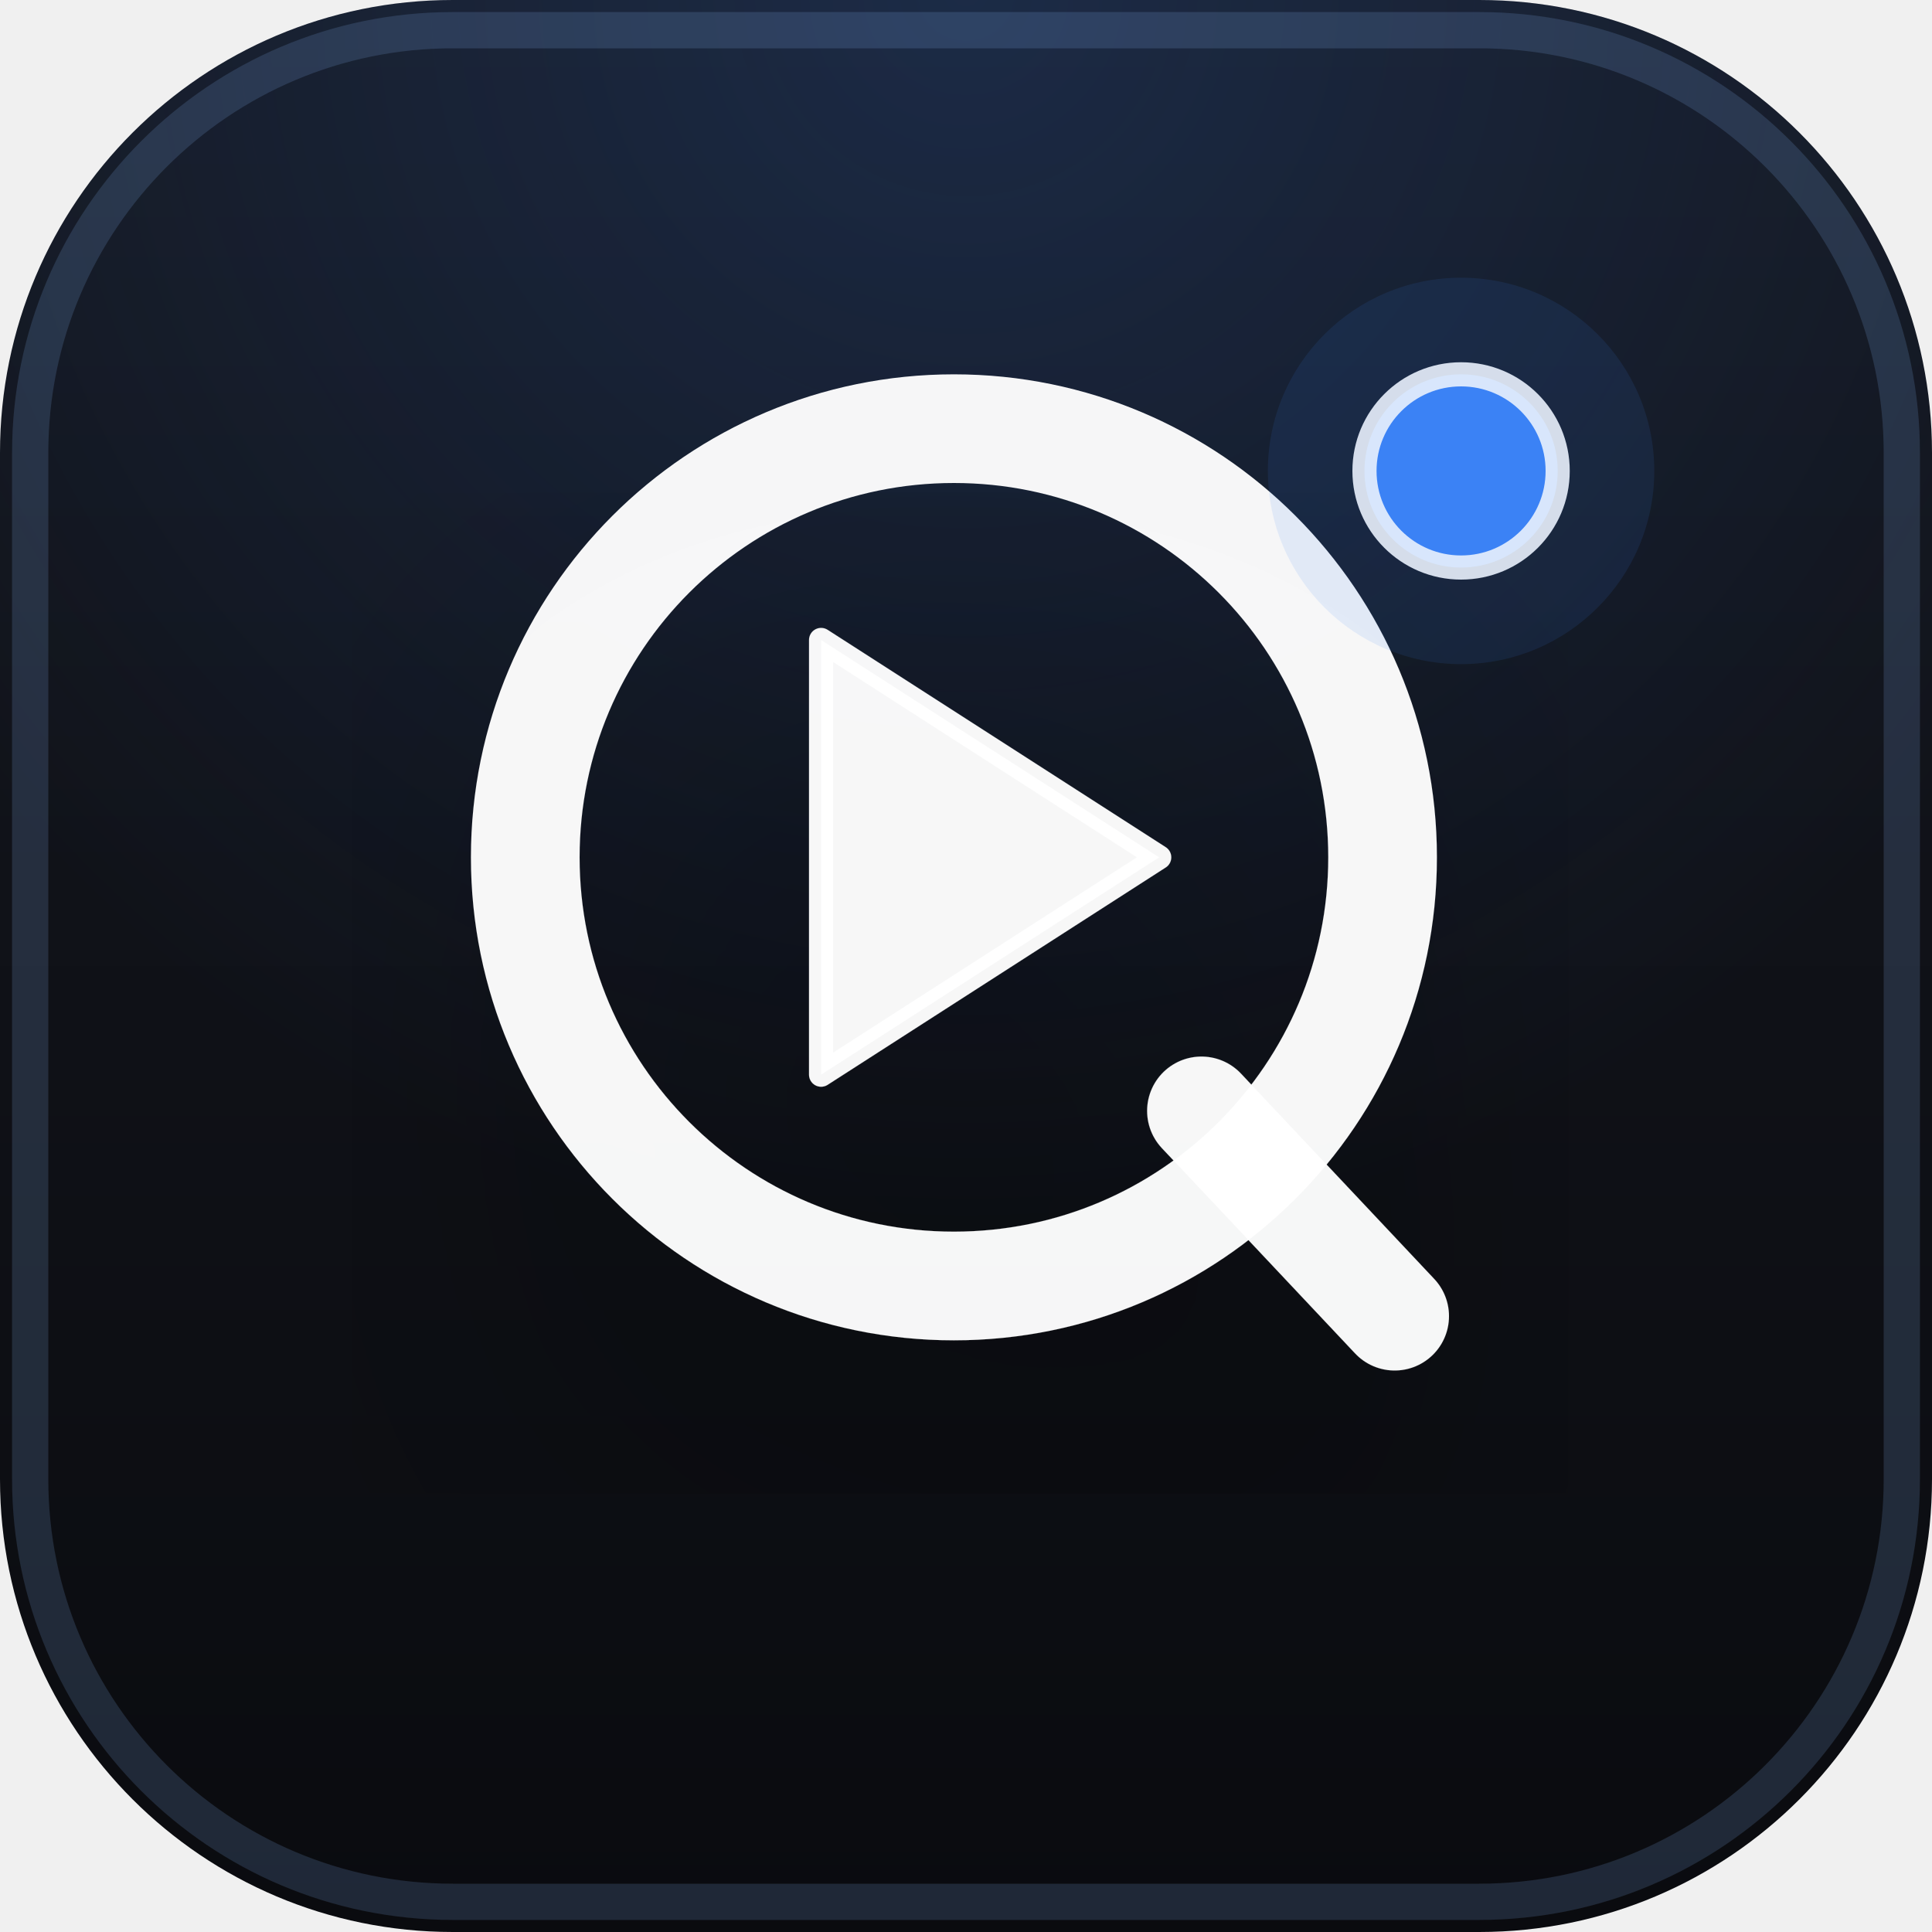
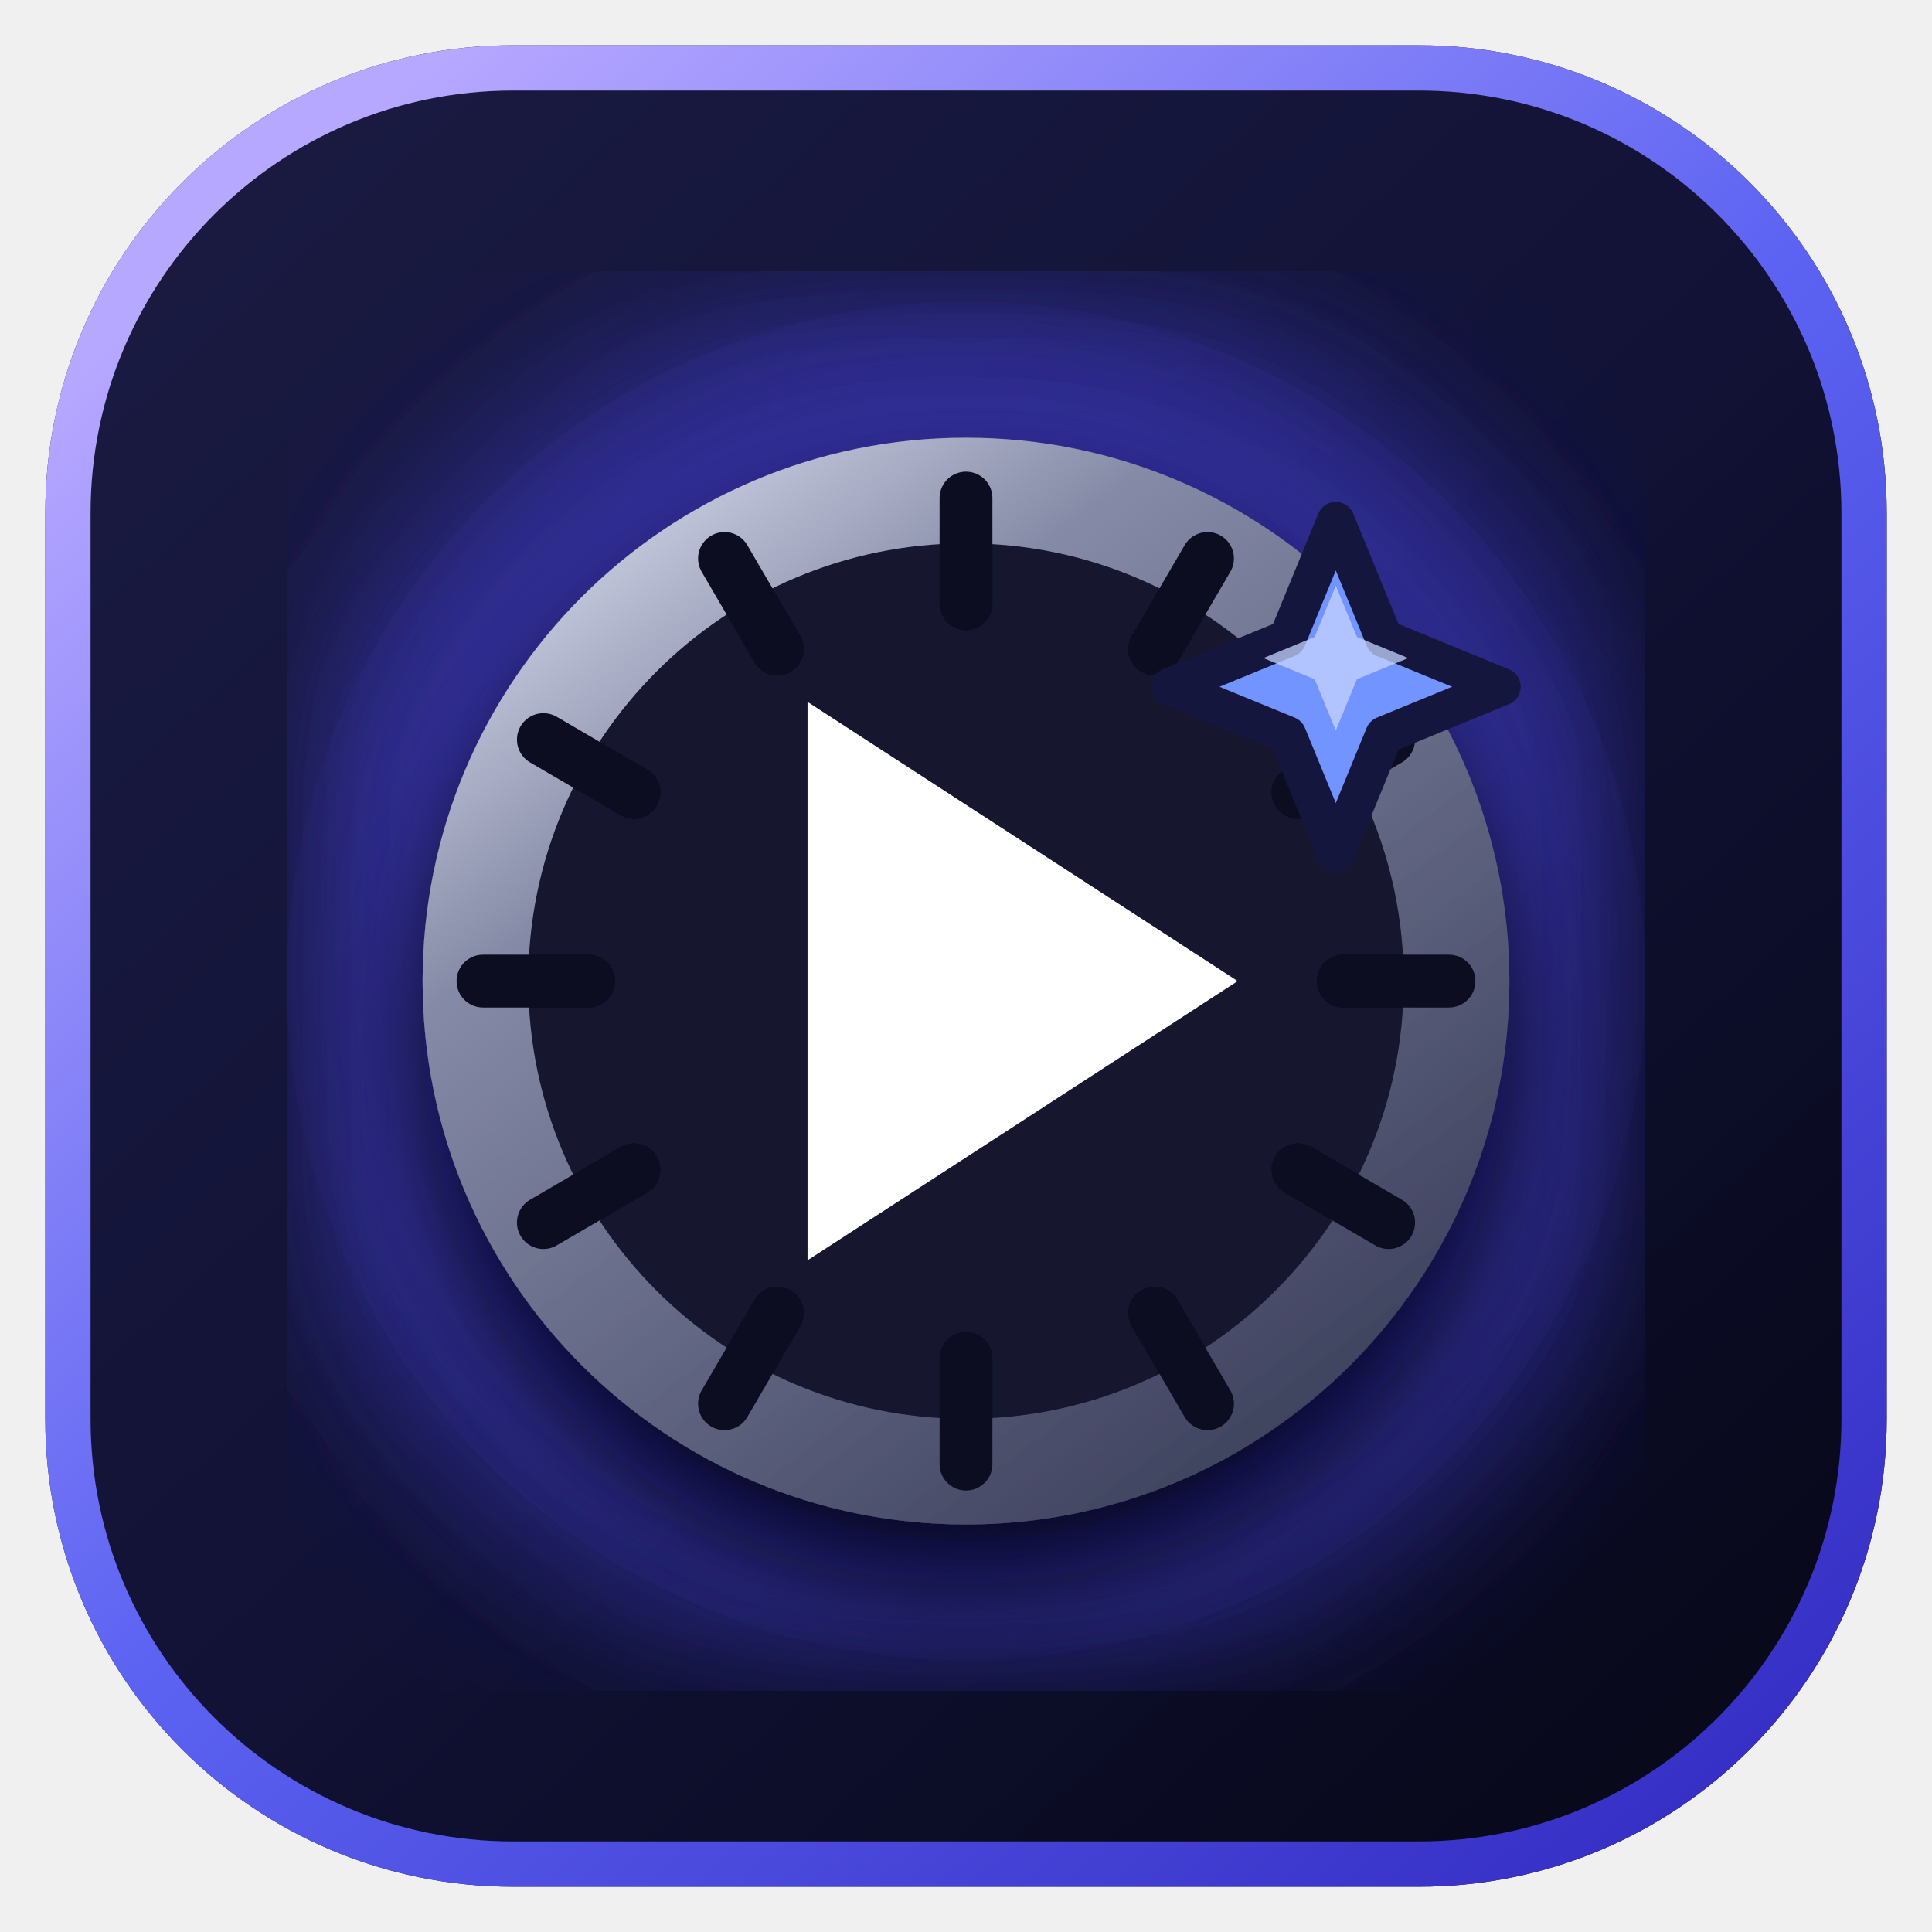
- <svg xmlns="http://www.w3.org/2000/svg" width="128" height="128" viewBox="0 0 32 32" fill="none">
+ <svg xmlns="http://www.w3.org/2000/svg" width="128" height="128" viewBox="0 0 128 128" fill="none">
  <defs>
-     <linearGradient id="bg" x1="0" y1="0" x2="0" y2="1">
-       <stop offset="0%" stop-color="#151820" />
-       <stop offset="100%" stop-color="#0A0B0F" />
+     <linearGradient id="background" x1="10" y1="6" x2="118" y2="124" gradientUnits="userSpaceOnUse">
+       <stop stop-color="#1B1B43" />
+       <stop offset=".52" stop-color="#111235" />
+       <stop offset="1" stop-color="#060716" />
    </linearGradient>
-     <radialGradient id="glow" cx="0.5" cy="0" r="1" gradientUnits="objectBoundingBox">
-       <stop offset="0%" stop-color="rgba(59,130,246,0.18)" />
-       <stop offset="65%" stop-color="rgba(59,130,246,0)" />
+     <linearGradient id="rim" x1="20" y1="12" x2="112" y2="119" gradientUnits="userSpaceOnUse">
+       <stop stop-color="#B6A7FF" />
+       <stop offset=".48" stop-color="#5C63F2" />
+       <stop offset="1" stop-color="#3730C6" />
+     </linearGradient>
+     <linearGradient id="dial" x1="38" y1="31" x2="87" y2="96" gradientUnits="userSpaceOnUse">
+       <stop stop-color="#D7DAEC" />
+       <stop offset=".28" stop-color="#858AA6" />
+       <stop offset="1" stop-color="#3C405C" />
+     </linearGradient>
+     <radialGradient id="glow" cx="0" cy="0" r="1" gradientTransform="translate(64 64) rotate(90) scale(49)" gradientUnits="userSpaceOnUse">
+       <stop stop-color="#4F46E5" stop-opacity=".52" />
+       <stop offset="1" stop-color="#4F46E5" stop-opacity="0" />
    </radialGradient>
-     <filter id="shadow" x="-20%" y="-20%" width="140%" height="140%">
-       <feDropShadow dx="0" dy="4" stdDeviation="6" flood-color="rgba(0,0,0,0.45)" flood-opacity="1" />
+     <filter id="softGlow" x="19" y="18" width="90" height="94" filterUnits="userSpaceOnUse">
+       <feGaussianBlur stdDeviation="5" />
+     </filter>
+     <filter id="shadow" x="22" y="23" width="86" height="90" filterUnits="userSpaceOnUse">
+       <feDropShadow dx="0" dy="4" stdDeviation="3" flood-color="#02020B" flood-opacity=".8" />
    </filter>
  </defs>
-   <rect width="32" height="32" rx="7.5" fill="url(#bg)" />
-   <rect width="32" height="32" rx="7.5" fill="url(#glow)" />
-   <rect x="0.5" y="0.5" width="31" height="31" rx="7" fill="none" stroke="rgba(255,255,255,0.08)" stroke-width="0.6" />
-   <rect x="0.5" y="0.5" width="31" height="31" rx="7" fill="none" stroke="rgba(59,130,246,0.10)" stroke-width="0.6" />
+   <rect x="3" y="3" width="122" height="122" rx="31" fill="url(#background)" />
+   <rect x="4.5" y="4.5" width="119" height="119" rx="29.5" stroke="url(#rim)" stroke-width="3" />
+   <circle cx="64" cy="65" r="47" fill="#4946F4" fill-opacity=".42" filter="url(#softGlow)" />
+   <circle cx="64" cy="65" r="45" fill="url(#glow)" />
  <g filter="url(#shadow)">
-     <circle cx="15.8" cy="14.2" r="7.1" stroke="rgba(255,255,255,0.96)" stroke-width="1.8" fill="none" stroke-linecap="round" stroke-linejoin="round" />
-     <path d="M19.9 18.4 L23.1 21.8" stroke="rgba(255,255,255,0.96)" stroke-width="1.8" stroke-linecap="round" />
-     <path d="M13.6 10.6 L19.2 14.2 L13.6 17.8 Z" fill="rgba(255,255,255,0.96)" stroke="rgba(255,255,255,0.96)" stroke-width="0.4" stroke-linejoin="round" />
+     <circle cx="64" cy="65" r="32.5" fill="#12142F" stroke="url(#dial)" stroke-width="7" />
+     <g stroke="#0A0B20" stroke-width="3.5" stroke-linecap="round">
+       <path d="M64 33v7" />
+       <path d="M80 37l-3.5 6" />
+       <path d="M92 49l-6 3.5" />
+       <path d="M96 65h-7" />
+       <path d="M92 81l-6-3.5" />
+       <path d="M80 93l-3.5-6" />
+       <path d="M64 97v-7" />
+       <path d="M48 93l3.5-6" />
+       <path d="M36 81l6-3.5" />
+       <path d="M32 65h7" />
+       <path d="M36 49l6 3.5" />
+       <path d="M48 37l3.5 6" />
+     </g>
+     <path d="M53.5 46.5 82 65 53.5 83.5V46.5Z" fill="white" />
  </g>
-   <circle cx="24.2" cy="7.8" r="1.6" fill="#3B82F6" stroke="rgba(255,255,255,0.9)" stroke-width="0.4" />
-   <circle cx="24.2" cy="7.8" r="3.2" fill="rgba(59,130,246,0.18)" opacity="0.6" />
+   <path d="m88.5 34.5 3.2 7.8 7.8 3.2-7.8 3.2-3.2 7.8-3.2-7.8-7.8-3.2 7.8-3.2 3.2-7.8Z" fill="#7294FF" stroke="#15163D" stroke-width="2.5" stroke-linejoin="round" />
+   <path d="m88.5 38.8 1.4 3.4 3.4 1.4-3.4 1.4-1.4 3.4-1.4-3.4-3.4-1.4 3.4-1.4 1.4-3.4Z" fill="#C5D4FF" fill-opacity=".75" />
</svg>
